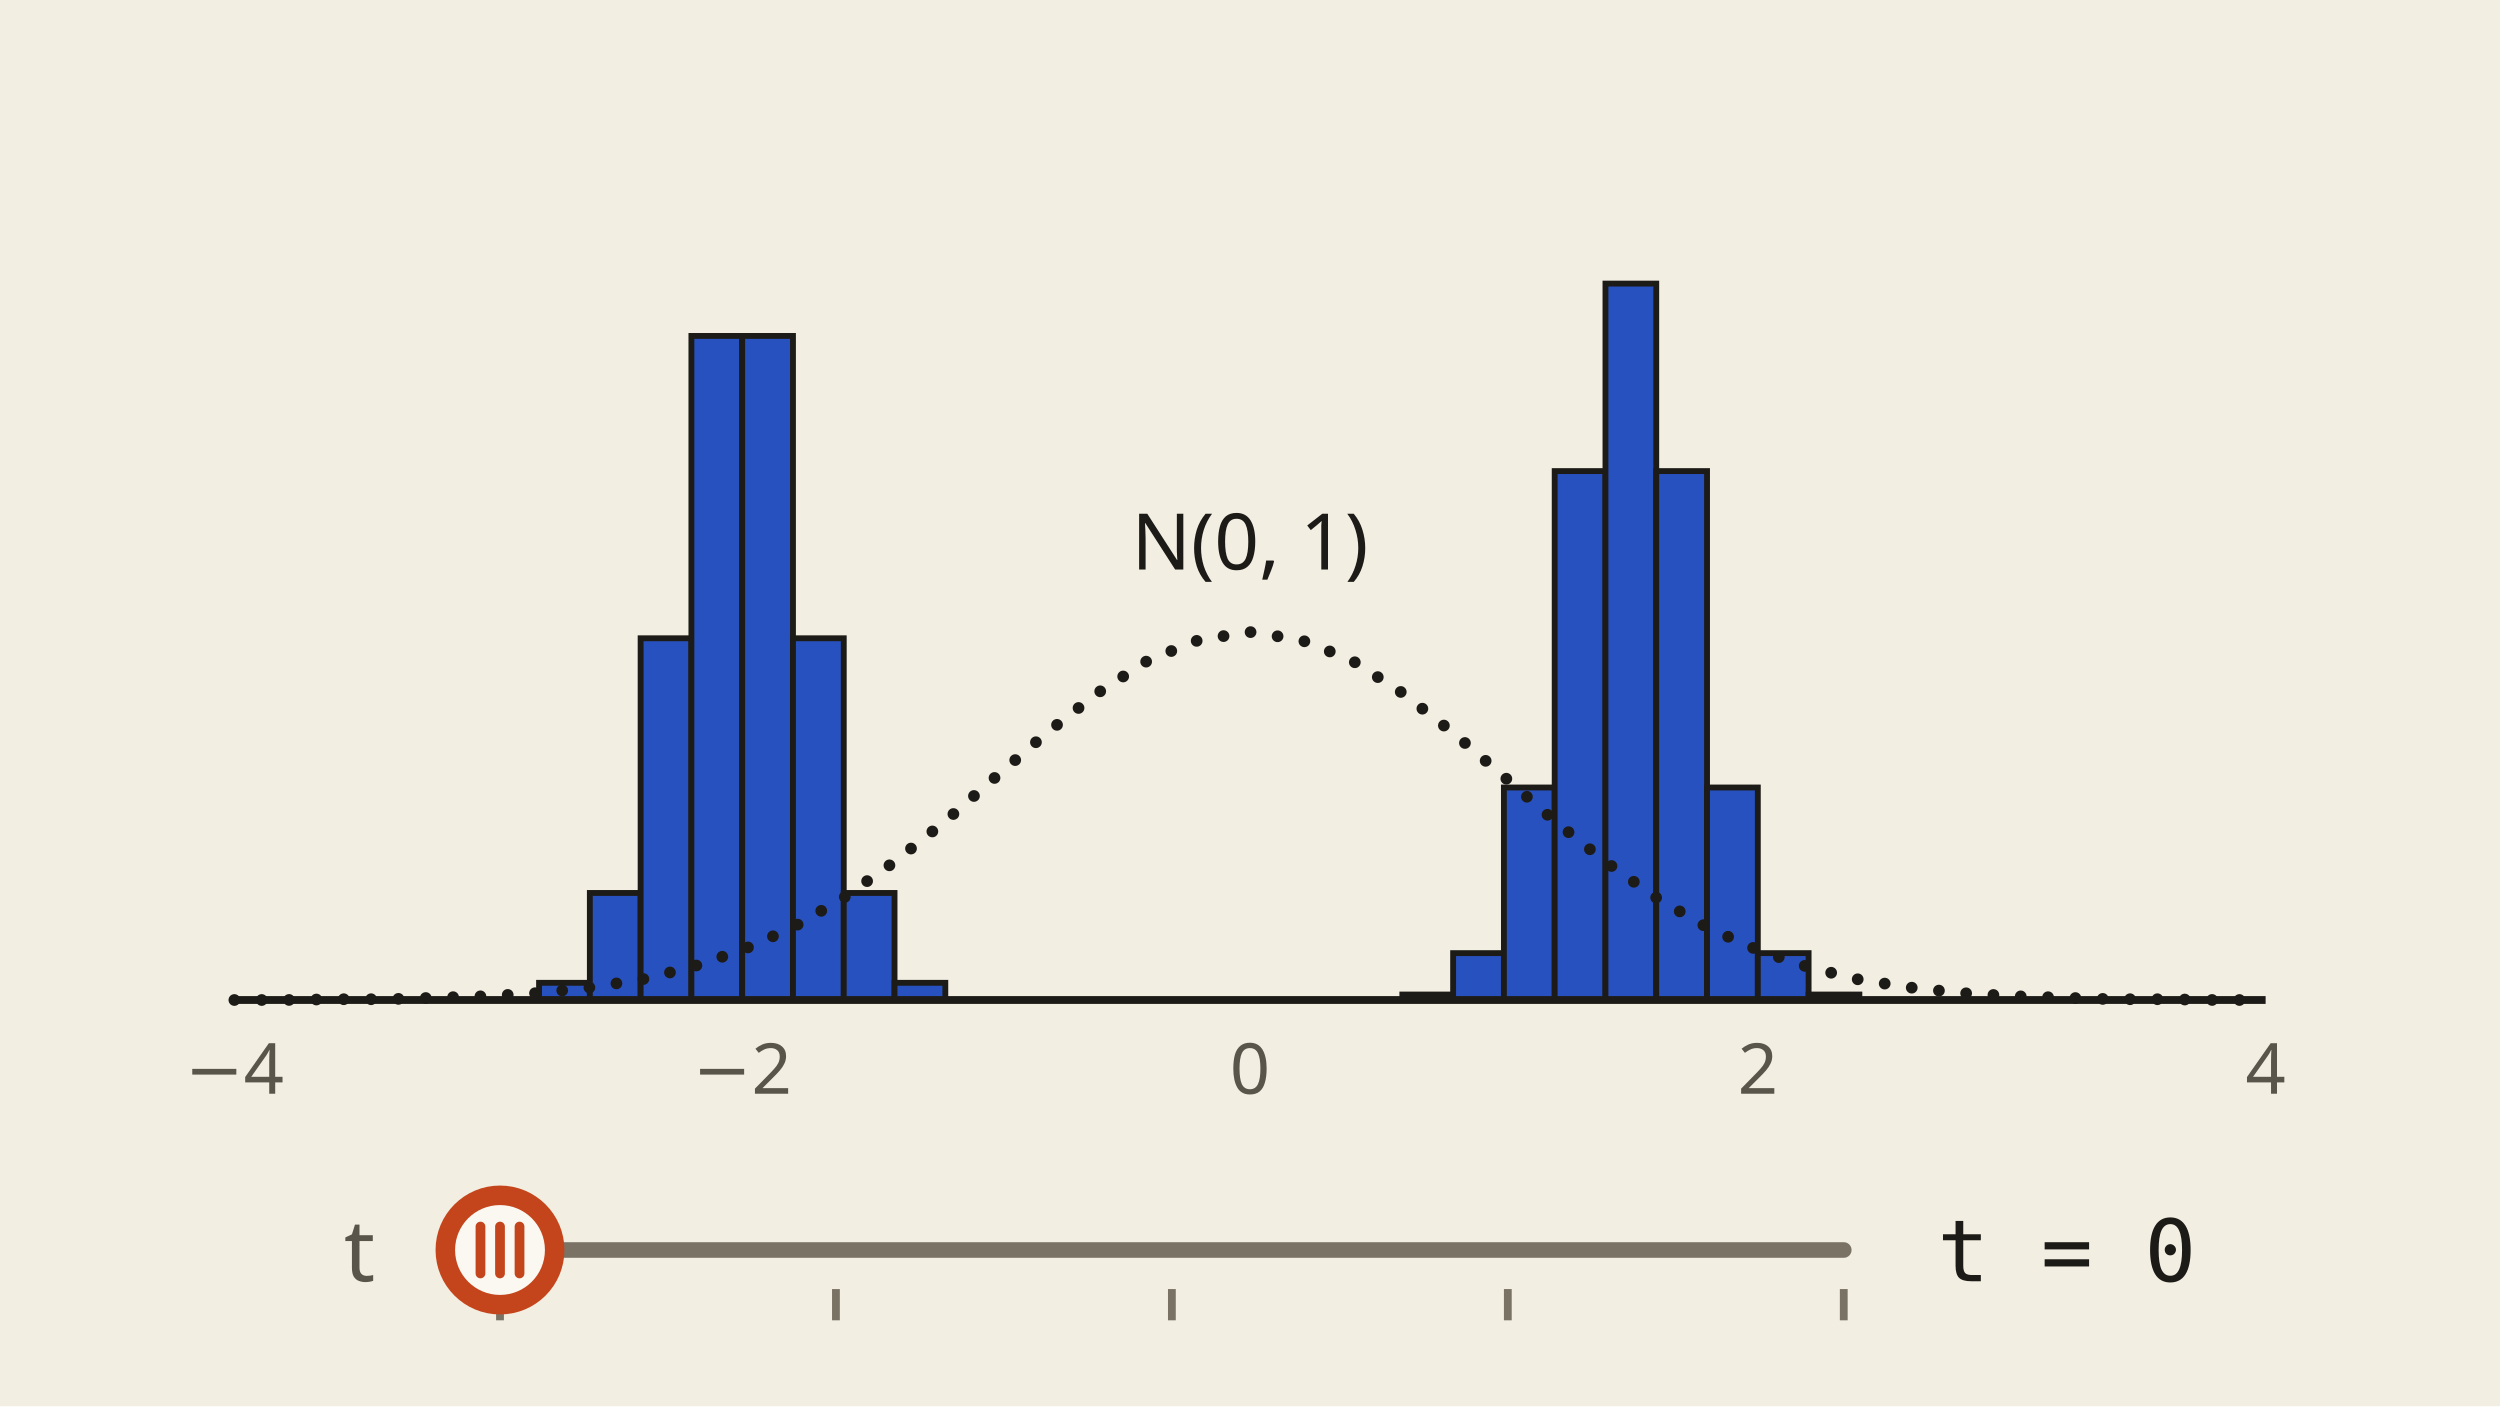
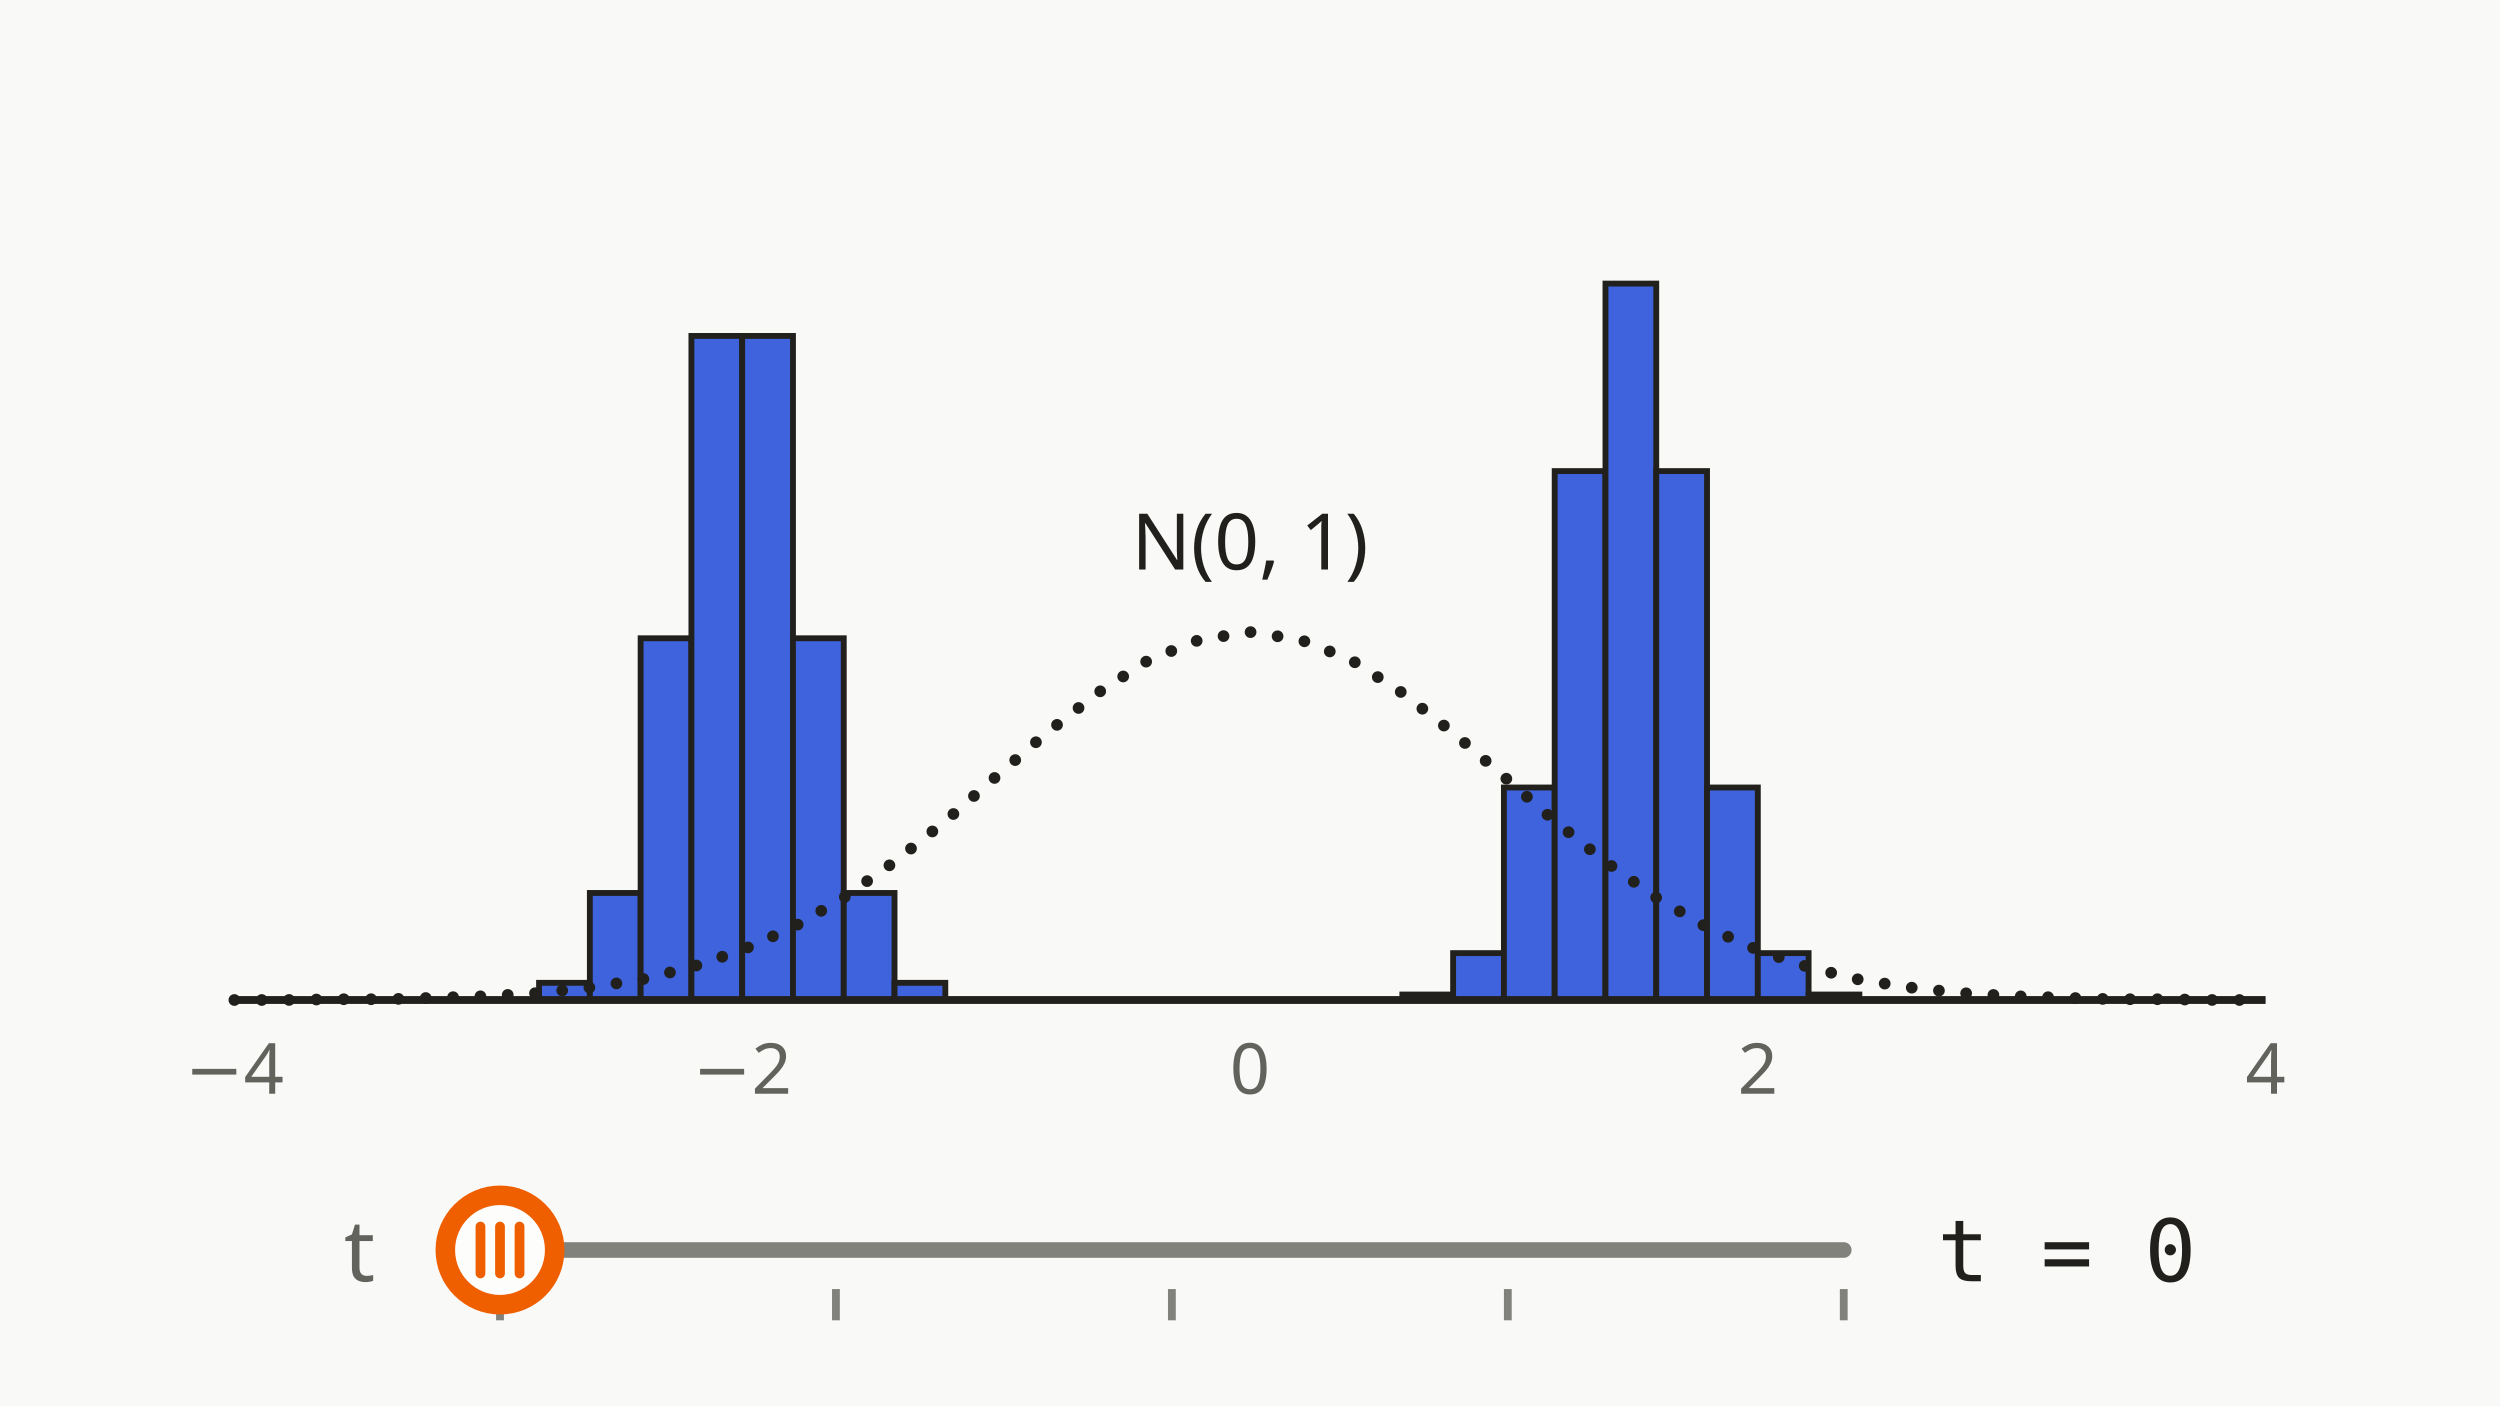
<svg xmlns="http://www.w3.org/2000/svg" viewBox="0 0 320 180" width="320" height="180" role="img">
-   <rect width="320" height="180" fill="#F3EEE2" />
-   <g fill="#2851C0" stroke="#1D1B17" stroke-width="0.75">
+   <style>@media (prefers-color-scheme:dark){[fill="#21201c"]{fill:#eeeeec}[fill="#63635e"]{fill:#b5b3ad}[fill="#f9f9f8"]{fill:#191918}[fill="#fdfdfc"]{fill:#111110}[stroke="#21201c"]{stroke:#eeeeec}[stroke="#82827c"]{stroke:#7c7b74}[stroke="#ef5f00"]{stroke:#f76b15}}</style>
+   <rect width="320" height="180" fill="#f9f9f8" />
+   <g fill="#3e63dd" stroke="#21201c" stroke-width="0.75">
    <rect x="69" y="125.8" width="6.5" height="2.2" />
    <rect x="75.5" y="114.3" width="6.5" height="13.7" />
    <rect x="82" y="81.7" width="6.5" height="46.3" />
    <rect x="88.5" y="43" width="6.5" height="85" />
    <rect x="95" y="43" width="6.5" height="85" />
    <rect x="101.5" y="81.7" width="6.5" height="46.3" />
    <rect x="108" y="114.3" width="6.5" height="13.7" />
    <rect x="114.5" y="125.8" width="6.5" height="2.2" />
    <rect x="179.5" y="127.3" width="6.5" height="0.7" />
    <rect x="186" y="122" width="6.5" height="6" />
    <rect x="192.5" y="100.8" width="6.5" height="27.2" />
    <rect x="199" y="60.3" width="6.5" height="67.7" />
    <rect x="205.5" y="36.3" width="6.5" height="91.7" />
    <rect x="212" y="60.3" width="6.5" height="67.7" />
    <rect x="218.5" y="100.8" width="6.5" height="27.2" />
    <rect x="225" y="122" width="6.5" height="6" />
    <rect x="231.5" y="127.3" width="6.5" height="0.7" />
  </g>
-   <path d="M30 128 36.5 128 43 127.9 49.5 127.9 56 127.7 62.5 127.5 69 127.1 75.5 126.4 82 125.4 88.5 123.8 95 121.6 101.5 118.7 108 114.9 114.5 110.3 121 105.1 127.5 99.4 134 93.8 140.5 88.7 147 84.5 153.5 81.9 160 80.9 166.5 81.9 173 84.5 179.5 88.7 186 93.8 192.5 99.4 199 105.1 205.5 110.3 212 114.9 218.5 118.7 225 121.6 231.5 123.8 238 125.4 244.5 126.4 251 127.1 257.5 127.5 264 127.7 270.5 127.9 277 127.9 283.5 128 290 128" transform="" fill="none" stroke="#1D1B17" stroke-width="1.5" stroke-dasharray="0 3.5" stroke-linecap="round" />
-   <text x="160" y="72.9" font-family="ui-sans-serif, system-ui, sans-serif" font-size="10" fill="#1D1B17" text-anchor="middle">N(0, 1)</text>
-   <path d="M30 128H290" stroke="#1D1B17" stroke-width="1" />
-   <g font-family="ui-sans-serif, system-ui, sans-serif" font-size="9" fill="#5A554B" text-anchor="middle">
+   <path d="M30 128 36.5 128 43 127.9 49.5 127.9 56 127.7 62.5 127.5 69 127.1 75.5 126.4 82 125.4 88.5 123.8 95 121.6 101.5 118.7 108 114.9 114.5 110.3 121 105.1 127.5 99.4 134 93.8 140.5 88.7 147 84.5 153.5 81.9 160 80.9 166.5 81.9 173 84.5 179.5 88.7 186 93.8 192.5 99.4 199 105.1 205.5 110.3 212 114.9 218.5 118.7 225 121.6 231.5 123.8 238 125.4 244.5 126.4 251 127.1 257.5 127.5 264 127.7 270.5 127.9 277 127.9 283.5 128 290 128" transform="" fill="none" stroke="#21201c" stroke-width="1.5" stroke-dasharray="0 3.5" stroke-linecap="round" />
+   <text x="160" y="72.9" font-family="ui-sans-serif, system-ui, sans-serif" font-size="10" fill="#21201c" text-anchor="middle">N(0, 1)</text>
+   <path d="M30 128H290" stroke="#21201c" stroke-width="1" />
+   <g font-family="ui-sans-serif, system-ui, sans-serif" font-size="9" fill="#63635e" text-anchor="middle">
    <text x="30" y="140">−4</text>
    <text x="95" y="140">−2</text>
    <text x="160" y="140">0</text>
    <text x="225" y="140">2</text>
    <text x="290" y="140">4</text>
  </g>
-   <text x="48" y="164" font-family="ui-sans-serif, system-ui, sans-serif" font-size="11" fill="#5A554B" text-anchor="end">t</text>
-   <path d="M64 160H236" stroke="#7A7365" stroke-width="2" stroke-linecap="round" />
-   <path d="M64 165v4" stroke="#7A7365" stroke-width="1" />
-   <path d="M107 165v4" stroke="#7A7365" stroke-width="1" />
-   <path d="M150 165v4" stroke="#7A7365" stroke-width="1" />
-   <path d="M193 165v4" stroke="#7A7365" stroke-width="1" />
-   <path d="M236 165v4" stroke="#7A7365" stroke-width="1" />
+   <text x="48" y="164" font-family="ui-sans-serif, system-ui, sans-serif" font-size="11" fill="#63635e" text-anchor="end">t</text>
+   <path d="M64 160H236" stroke="#82827c" stroke-width="2" stroke-linecap="round" />
+   <path d="M64 165v4" stroke="#82827c" stroke-width="1" />
+   <path d="M107 165v4" stroke="#82827c" stroke-width="1" />
+   <path d="M150 165v4" stroke="#82827c" stroke-width="1" />
+   <path d="M193 165v4" stroke="#82827c" stroke-width="1" />
+   <path d="M236 165v4" stroke="#82827c" stroke-width="1" />
  <g class="knob">
-     <circle cx="64" cy="160" r="7" fill="#FBF8F1" stroke="#C4451C" stroke-width="2.5" />
-     <path d="M61.5 157v6" stroke="#C4451C" stroke-width="1.25" stroke-linecap="round" />
-     <path d="M64 157v6" stroke="#C4451C" stroke-width="1.25" stroke-linecap="round" />
-     <path d="M66.5 157v6" stroke="#C4451C" stroke-width="1.25" stroke-linecap="round" />
+     <circle cx="64" cy="160" r="7" fill="#fdfdfc" stroke="#ef5f00" stroke-width="2.5" />
+     <path d="M61.5 157v6" stroke="#ef5f00" stroke-width="1.25" stroke-linecap="round" />
+     <path d="M64 157v6" stroke="#ef5f00" stroke-width="1.25" stroke-linecap="round" />
+     <path d="M66.5 157v6" stroke="#ef5f00" stroke-width="1.25" stroke-linecap="round" />
  </g>
-   <text x="248" y="164" font-family="ui-monospace, Menlo, Consolas, monospace" font-size="11" fill="#1D1B17">t = 0</text>
+   <text x="248" y="164" font-family="ui-monospace, Menlo, Consolas, monospace" font-size="11" fill="#21201c">t = 0</text>
</svg>
